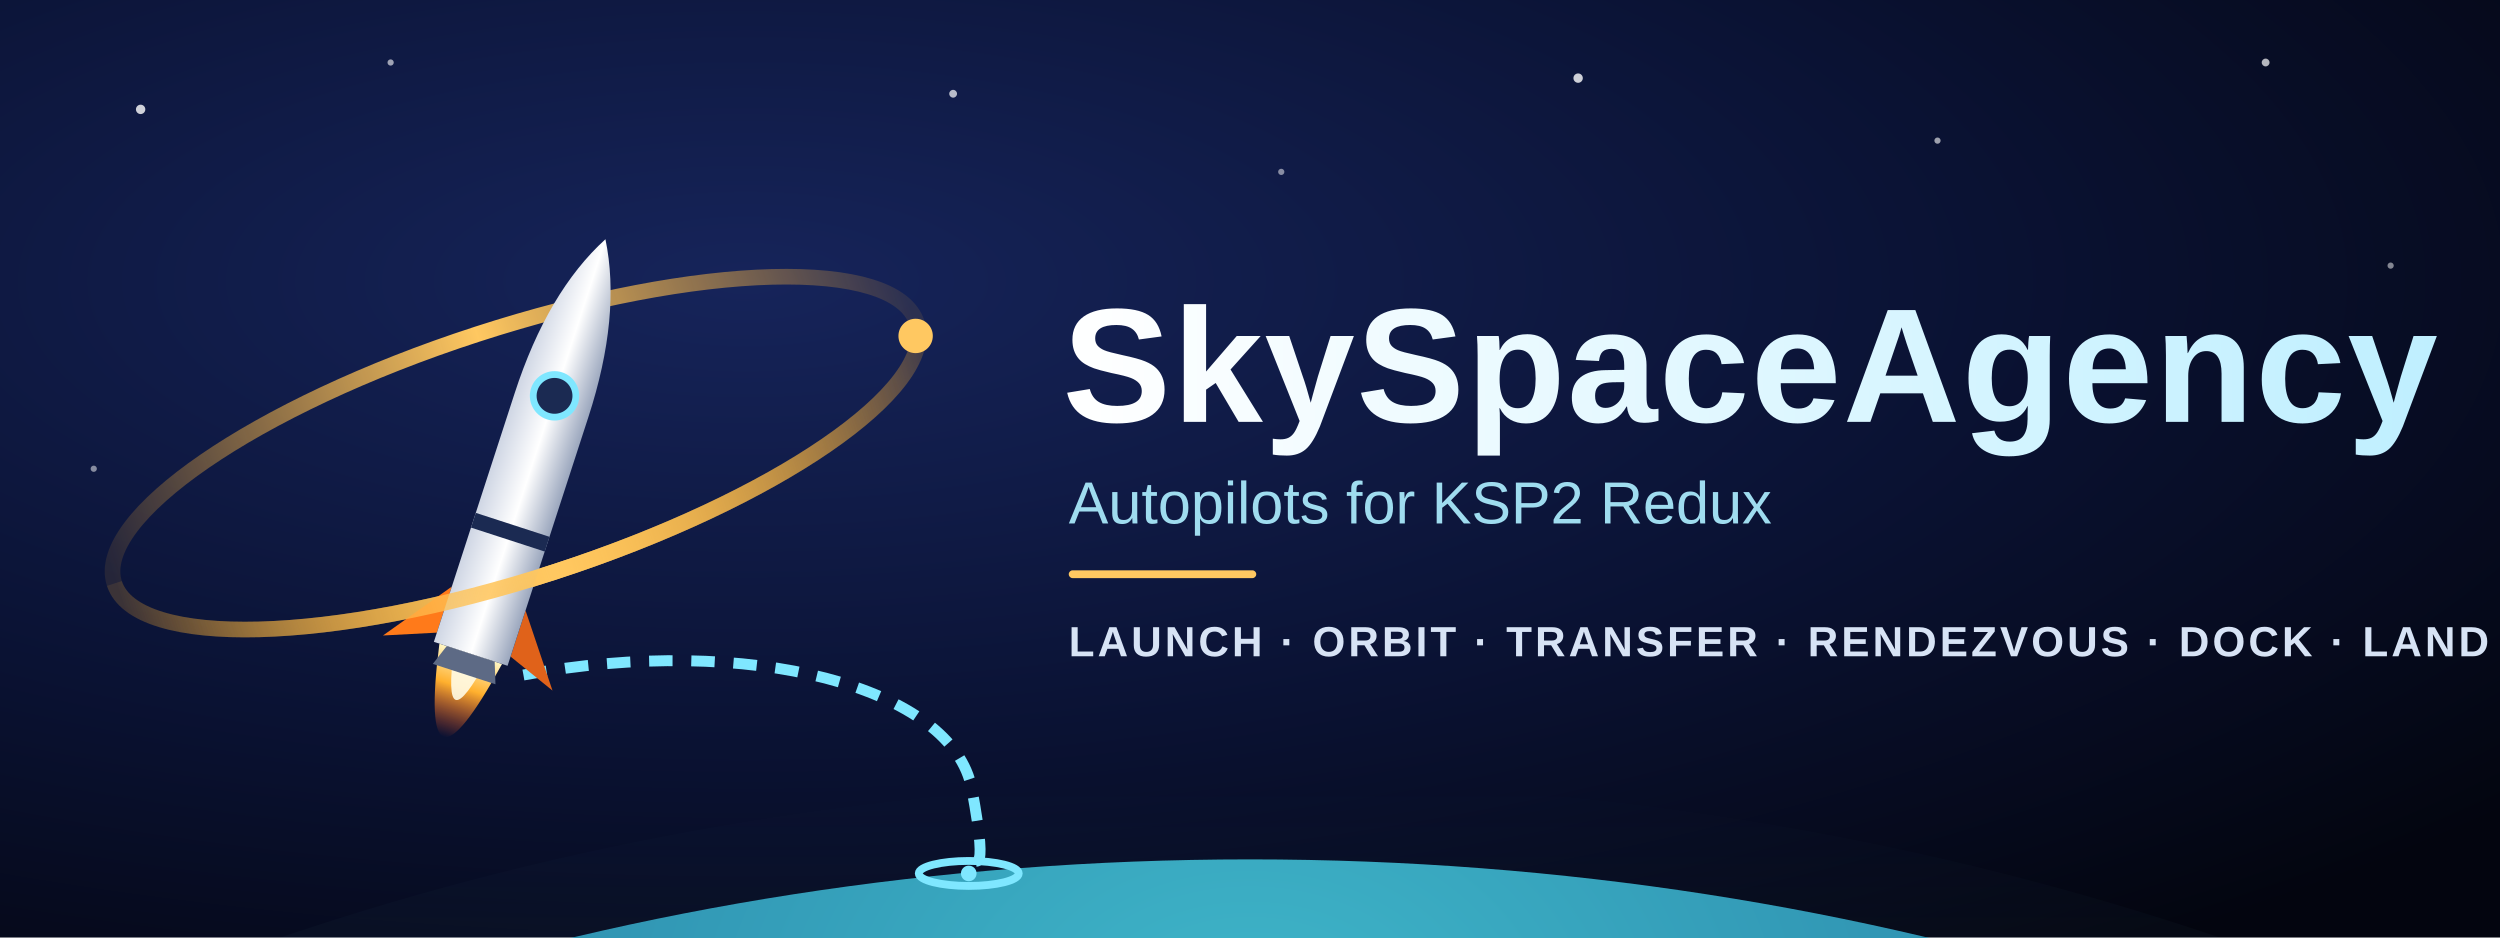
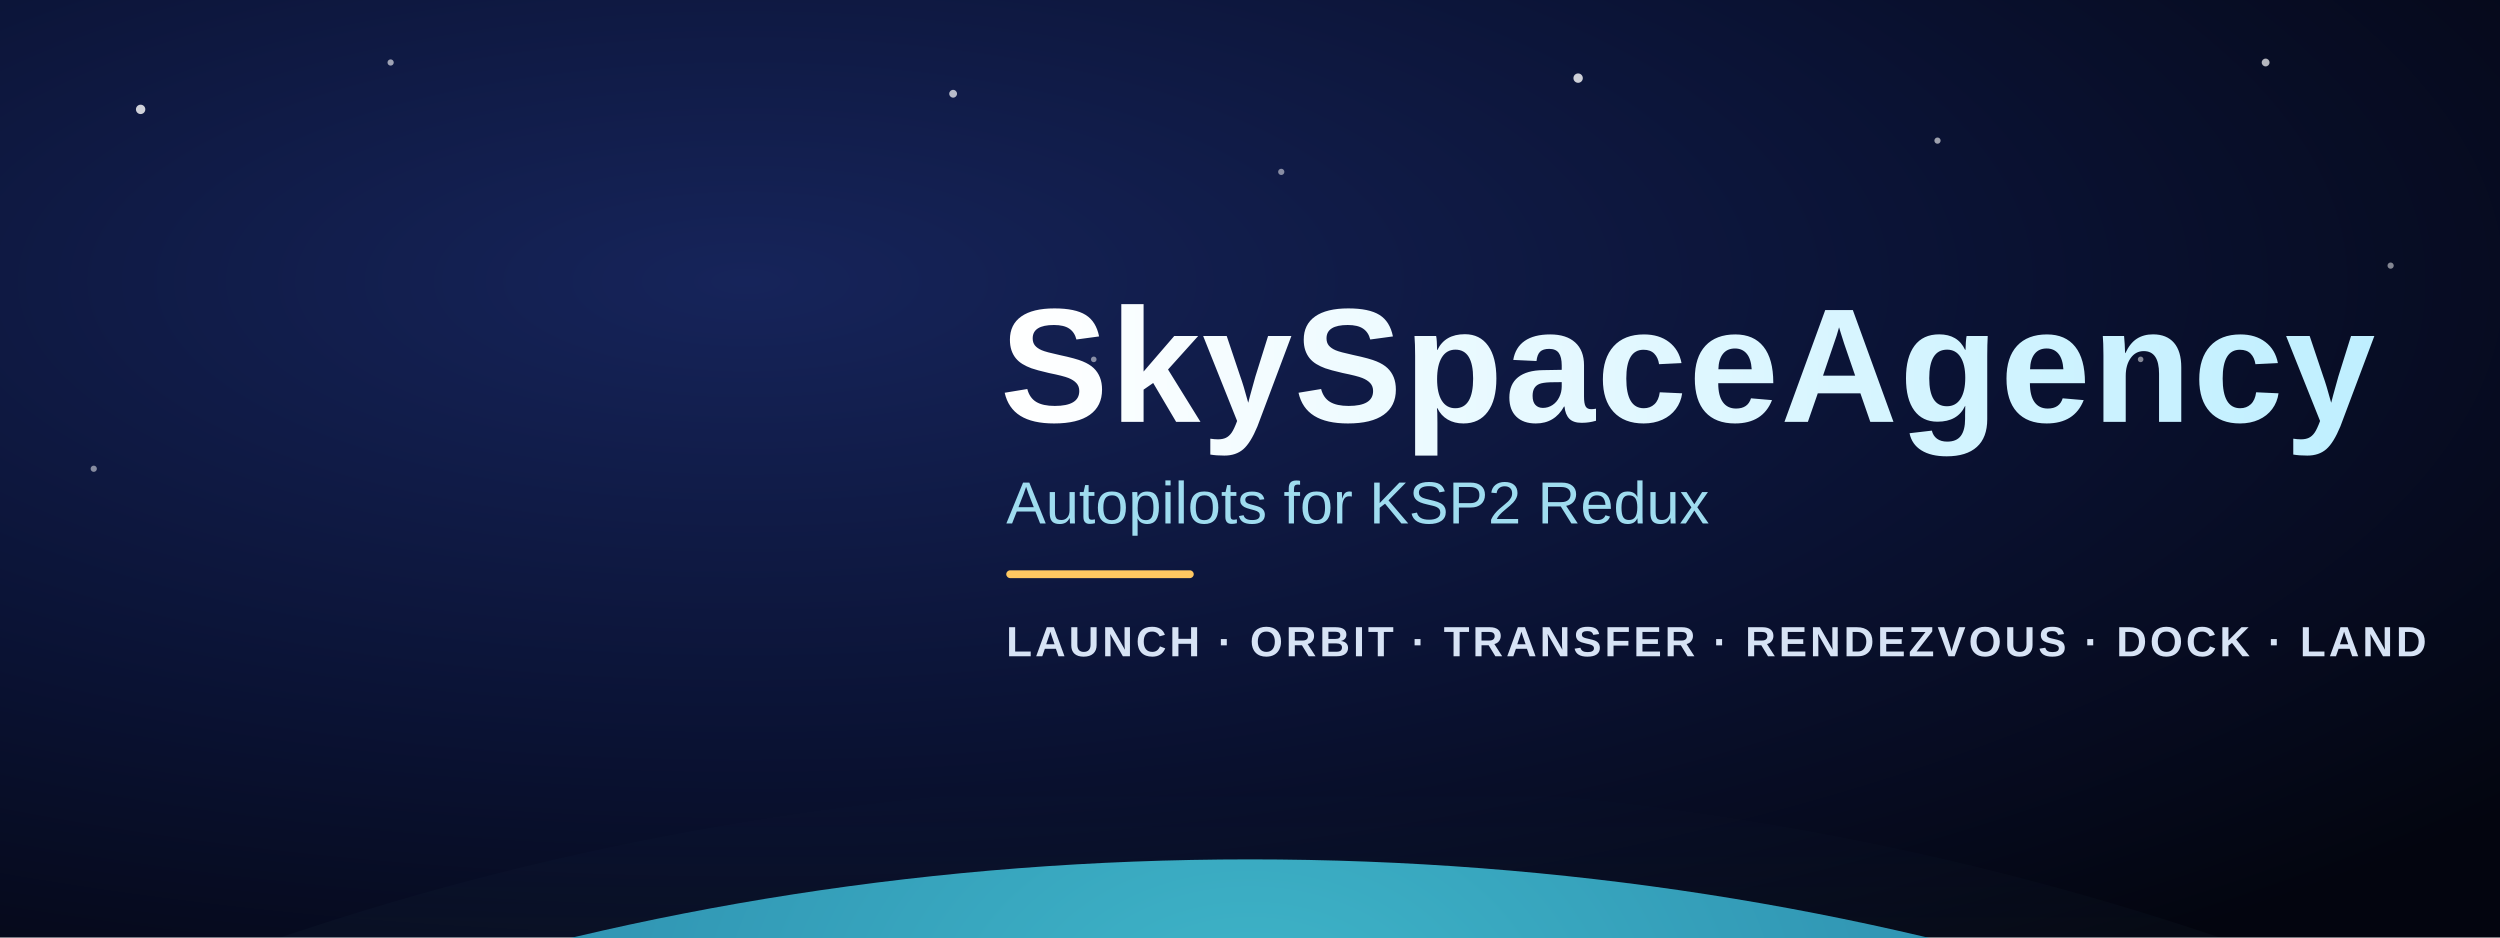
<svg xmlns="http://www.w3.org/2000/svg" viewBox="0 0 1600 600" width="1600" height="600">
  <defs>
    <radialGradient id="sky" cx="30%" cy="30%" r="90%">
      <stop offset="0" stop-color="#16245a" />
      <stop offset="0.55" stop-color="#0a1233" />
      <stop offset="1" stop-color="#03050f" />
    </radialGradient>
    <radialGradient id="planet" cx="50%" cy="5%" r="70%">
      <stop offset="0" stop-color="#3fb6c9" />
      <stop offset="0.45" stop-color="#1f6f9a" />
      <stop offset="1" stop-color="#0b2a4a" />
    </radialGradient>
    <linearGradient id="glow" x1="0" y1="0" x2="0" y2="1">
      <stop offset="0" stop-color="#7fe7ff" stop-opacity="0" />
      <stop offset="1" stop-color="#7fe7ff" stop-opacity="0.5" />
    </linearGradient>
    <linearGradient id="body" x1="0" y1="0" x2="1" y2="0">
      <stop offset="0" stop-color="#cfd6e4" />
      <stop offset="0.5" stop-color="#ffffff" />
      <stop offset="1" stop-color="#9aa6bd" />
    </linearGradient>
    <linearGradient id="flame" x1="0" y1="0" x2="0" y2="1">
      <stop offset="0" stop-color="#fff6c2" />
      <stop offset="0.4" stop-color="#ffb02e" />
      <stop offset="1" stop-color="#ff4d1a" stop-opacity="0" />
    </linearGradient>
    <linearGradient id="orbit" x1="0" y1="0" x2="1" y2="0">
      <stop offset="0" stop-color="#ffb02e" stop-opacity="0.1" />
      <stop offset="0.5" stop-color="#ffc861" />
      <stop offset="1" stop-color="#ffb02e" stop-opacity="0.1" />
    </linearGradient>
    <linearGradient id="title" x1="0" y1="0" x2="1" y2="0">
      <stop offset="0" stop-color="#ffffff" />
      <stop offset="1" stop-color="#bfefff" />
    </linearGradient>
    <clipPath id="front">
      <rect x="0" y="290" width="900" height="260" transform="rotate(-18 330 290)" />
    </clipPath>
  </defs>
  <rect width="1600" height="600" fill="url(#sky)" />
  <g fill="#ffffff">
    <circle cx="90" cy="70" r="3" opacity="0.8" />
    <circle cx="250" cy="40" r="2" opacity="0.6" />
    <circle cx="610" cy="60" r="2.5" opacity="0.7" />
    <circle cx="820" cy="110" r="2" opacity="0.5" />
    <circle cx="1010" cy="50" r="3" opacity="0.8" />
    <circle cx="1240" cy="90" r="2" opacity="0.6" />
    <circle cx="1450" cy="40" r="2.5" opacity="0.7" />
    <circle cx="1530" cy="170" r="2" opacity="0.5" />
    <circle cx="1370" cy="230" r="1.8" opacity="0.5" />
    <circle cx="60" cy="300" r="2" opacity="0.5" />
    <circle cx="700" cy="230" r="1.8" opacity="0.5" />
  </g>
  <ellipse cx="800" cy="1620" rx="1500" ry="1120" fill="url(#glow)" />
  <ellipse cx="800" cy="1650" rx="1450" ry="1100" fill="url(#planet)" />
-   <ellipse cx="330" cy="290" rx="270" ry="80" fill="none" stroke="url(#orbit)" stroke-width="10" transform="rotate(-18 330 290)" />
-   <path d="M 335 432 C 480 405, 610 440, 622 505 S 622 546, 620 550" fill="none" stroke="#7fe7ff" stroke-width="7" stroke-linecap="butt" stroke-dasharray="15 12" />
-   <g transform="translate(620 559)">
-     <ellipse cx="0" cy="0" rx="32" ry="8" fill="none" stroke="#7fe7ff" stroke-width="5" />
-     <circle cx="0" cy="0" r="5" fill="#7fe7ff" />
-   </g>
-   <g transform="translate(330 330) scale(0.62) rotate(18)">
-     <path d="M -34 150 Q 0 330 34 150 Z" fill="url(#flame)" />
-     <path d="M -18 150 Q 0 250 18 150 Z" fill="#fffbe6" opacity="0.9" />
-     <path d="M -40 90 L -92 160 L -40 140 Z" fill="#ff7a1a" />
-     <path d="M 40 90 L 92 160 L 40 140 Z" fill="#e0621a" />
-     <path d="M -40 150 L -40 -120 Q -40 -230 0 -300 Q 40 -230 40 -120 L 40 150 Z" fill="url(#body)" />
-     <rect x="-40" y="10" width="80" height="16" fill="#1b2a52" />
-     <circle cx="0" cy="-130" r="22" fill="#1b2a52" stroke="#7fe7ff" stroke-width="7" />
-     <path d="M -26 150 L -34 172 L 34 172 L 26 150 Z" fill="#5d6a85" />
-   </g>
-   <g clip-path="url(#front)">
-     <ellipse cx="330" cy="290" rx="270" ry="80" fill="none" stroke="url(#orbit)" stroke-width="10" transform="rotate(-18 330 290)" />
-   </g>
-   <circle cx="586" cy="215" r="11" fill="#ffc861" />
-   <text x="680" y="270" font-family="Segoe UI, Arial, sans-serif" font-size="104" font-weight="700" fill="url(#title)" letter-spacing="1">SkySpaceAgency</text>
-   <text x="684" y="335" font-family="Segoe UI, Arial, sans-serif" font-size="38" font-weight="400" fill="#9fdcef">Autopilots for KSP2 Redux</text>
-   <rect x="684" y="365" width="120" height="5" rx="2.5" fill="#ffc861" />
-   <text x="684" y="420" font-family="Segoe UI, Arial, sans-serif" font-size="27" font-weight="600" fill="#d7e3f5" letter-spacing="2">LAUNCH · ORBIT · TRANSFER · RENDEZVOUS · DOCK · LAND</text>
+   <text x="640" y="270" font-family="Segoe UI, Arial, sans-serif" font-size="104" font-weight="700" fill="url(#title)" letter-spacing="1">SkySpaceAgency</text>
+   <text x="644" y="335" font-family="Segoe UI, Arial, sans-serif" font-size="38" font-weight="400" fill="#9fdcef">Autopilots for KSP2 Redux</text>
+   <rect x="644" y="365" width="120" height="5" rx="2.5" fill="#ffc861" />
+   <text x="644" y="420" font-family="Segoe UI, Arial, sans-serif" font-size="27" font-weight="600" fill="#d7e3f5" letter-spacing="2">LAUNCH · ORBIT · TRANSFER · RENDEZVOUS · DOCK · LAND</text>
</svg>
